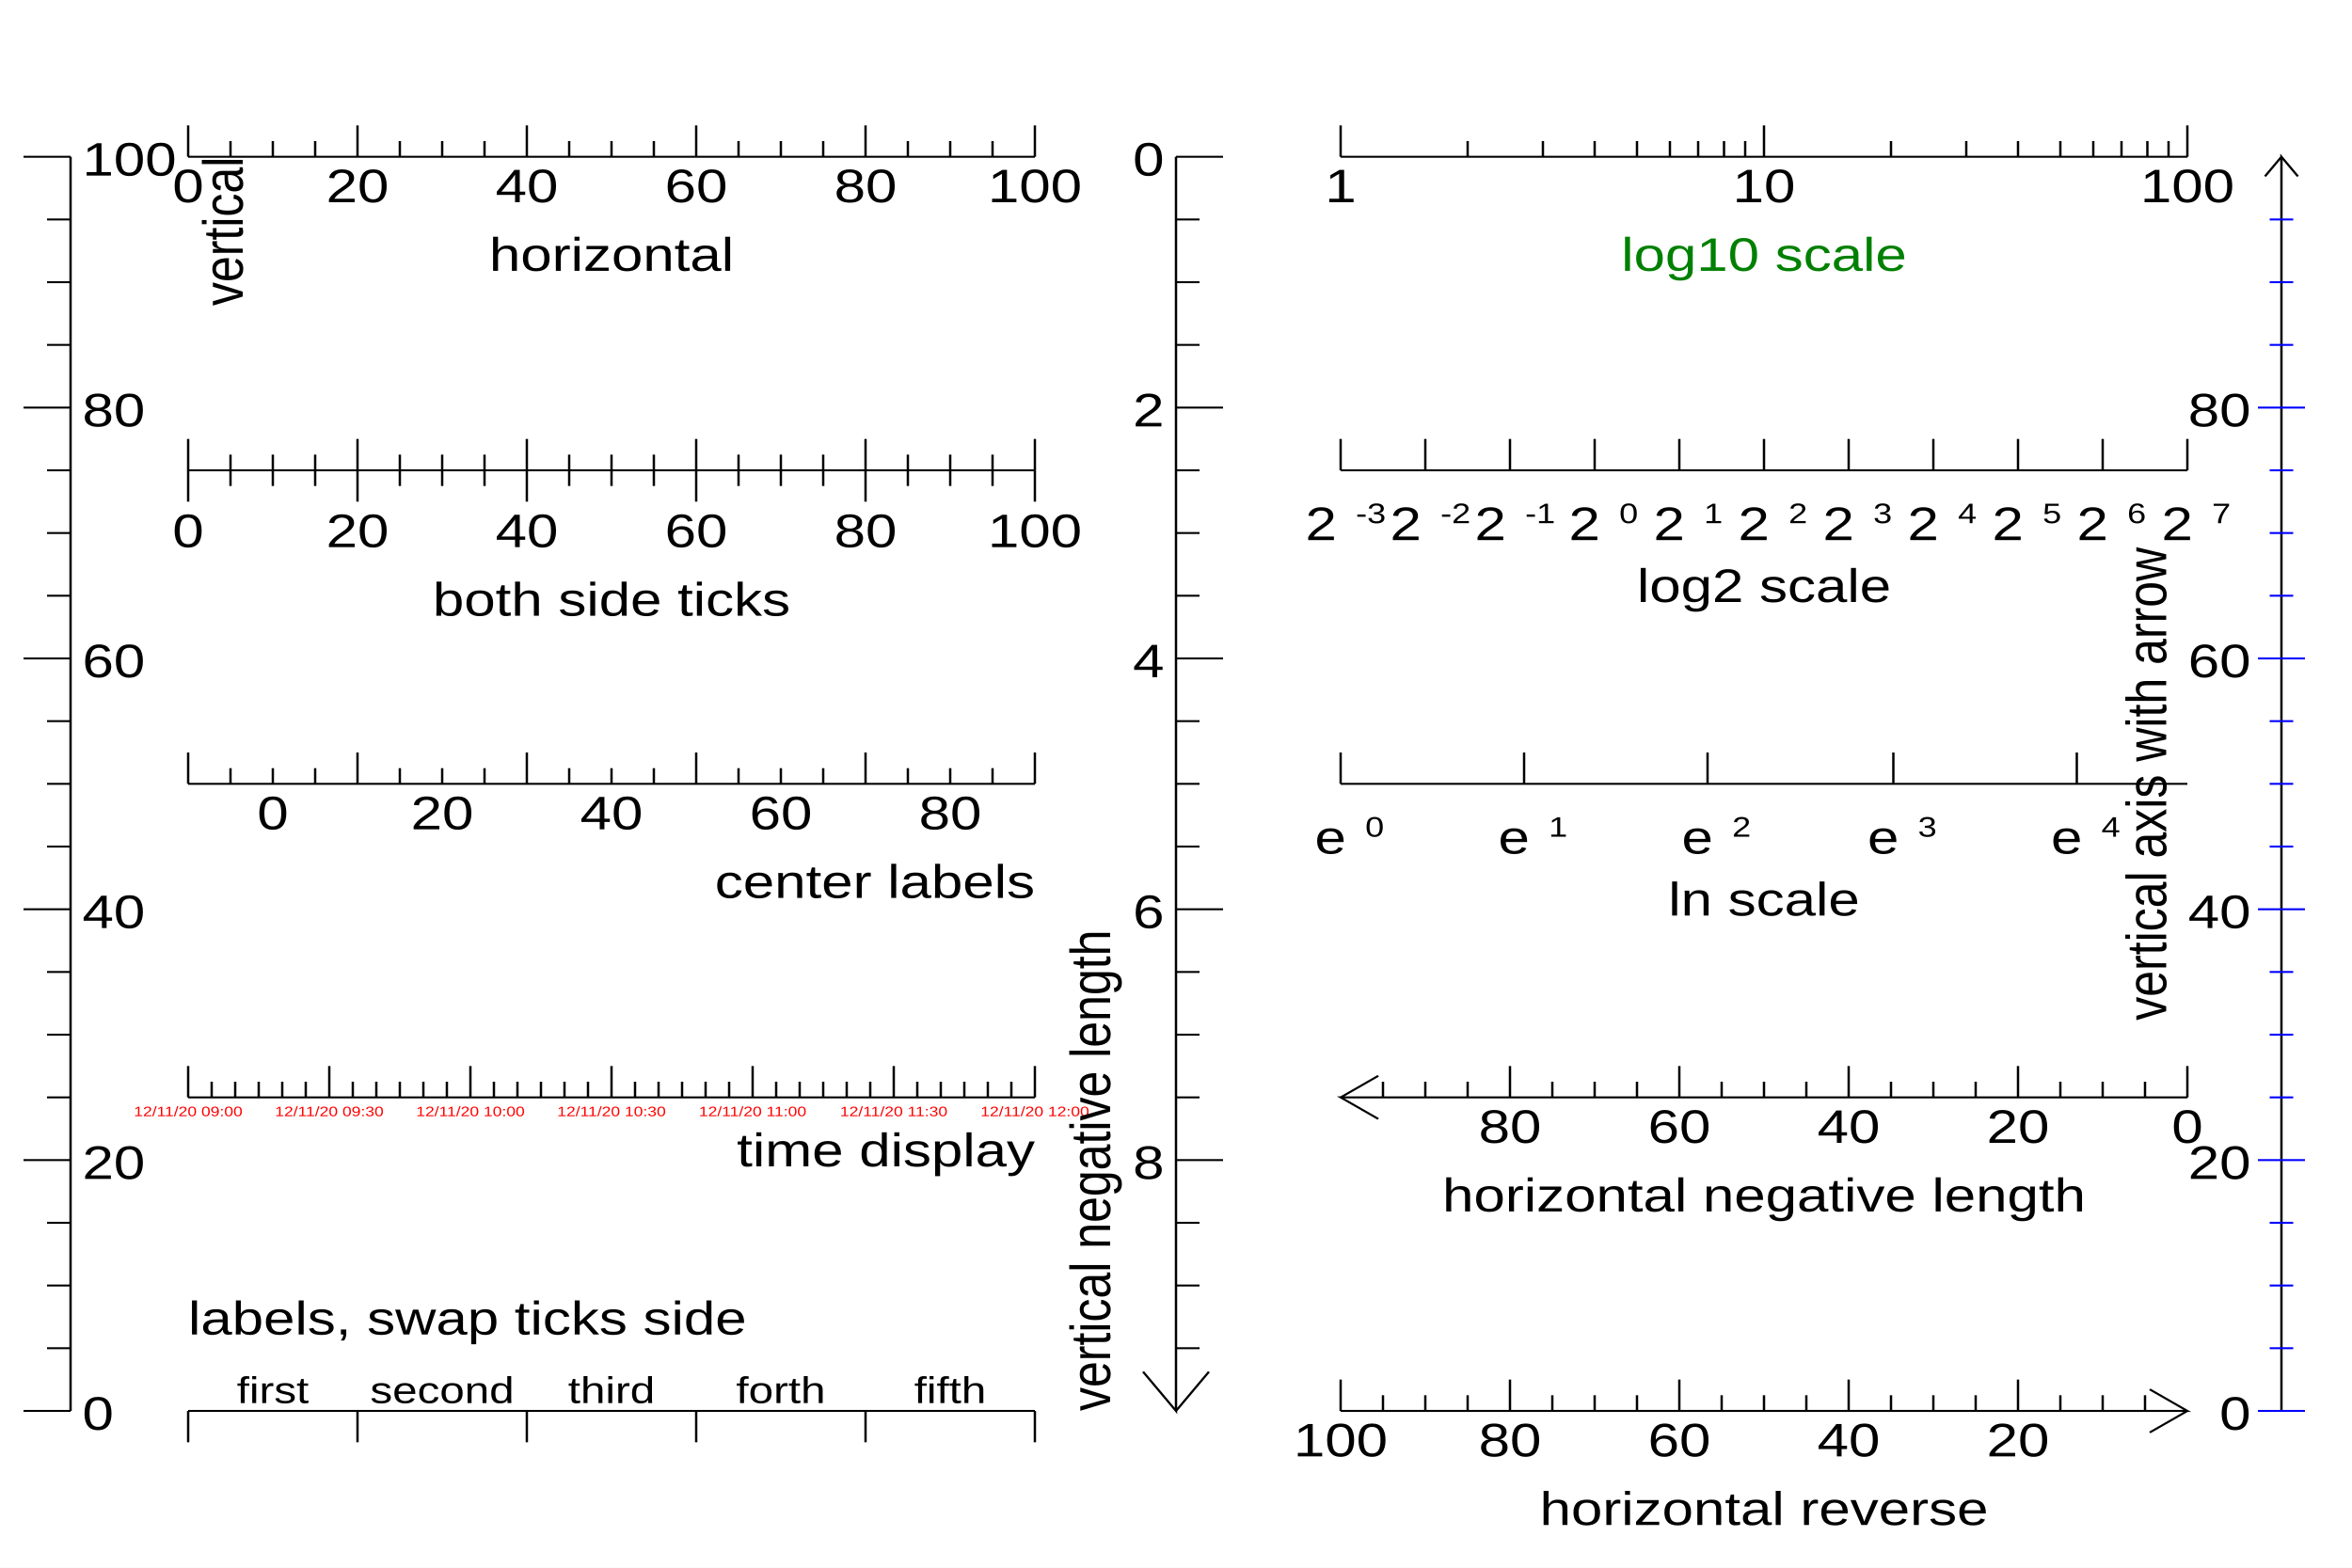
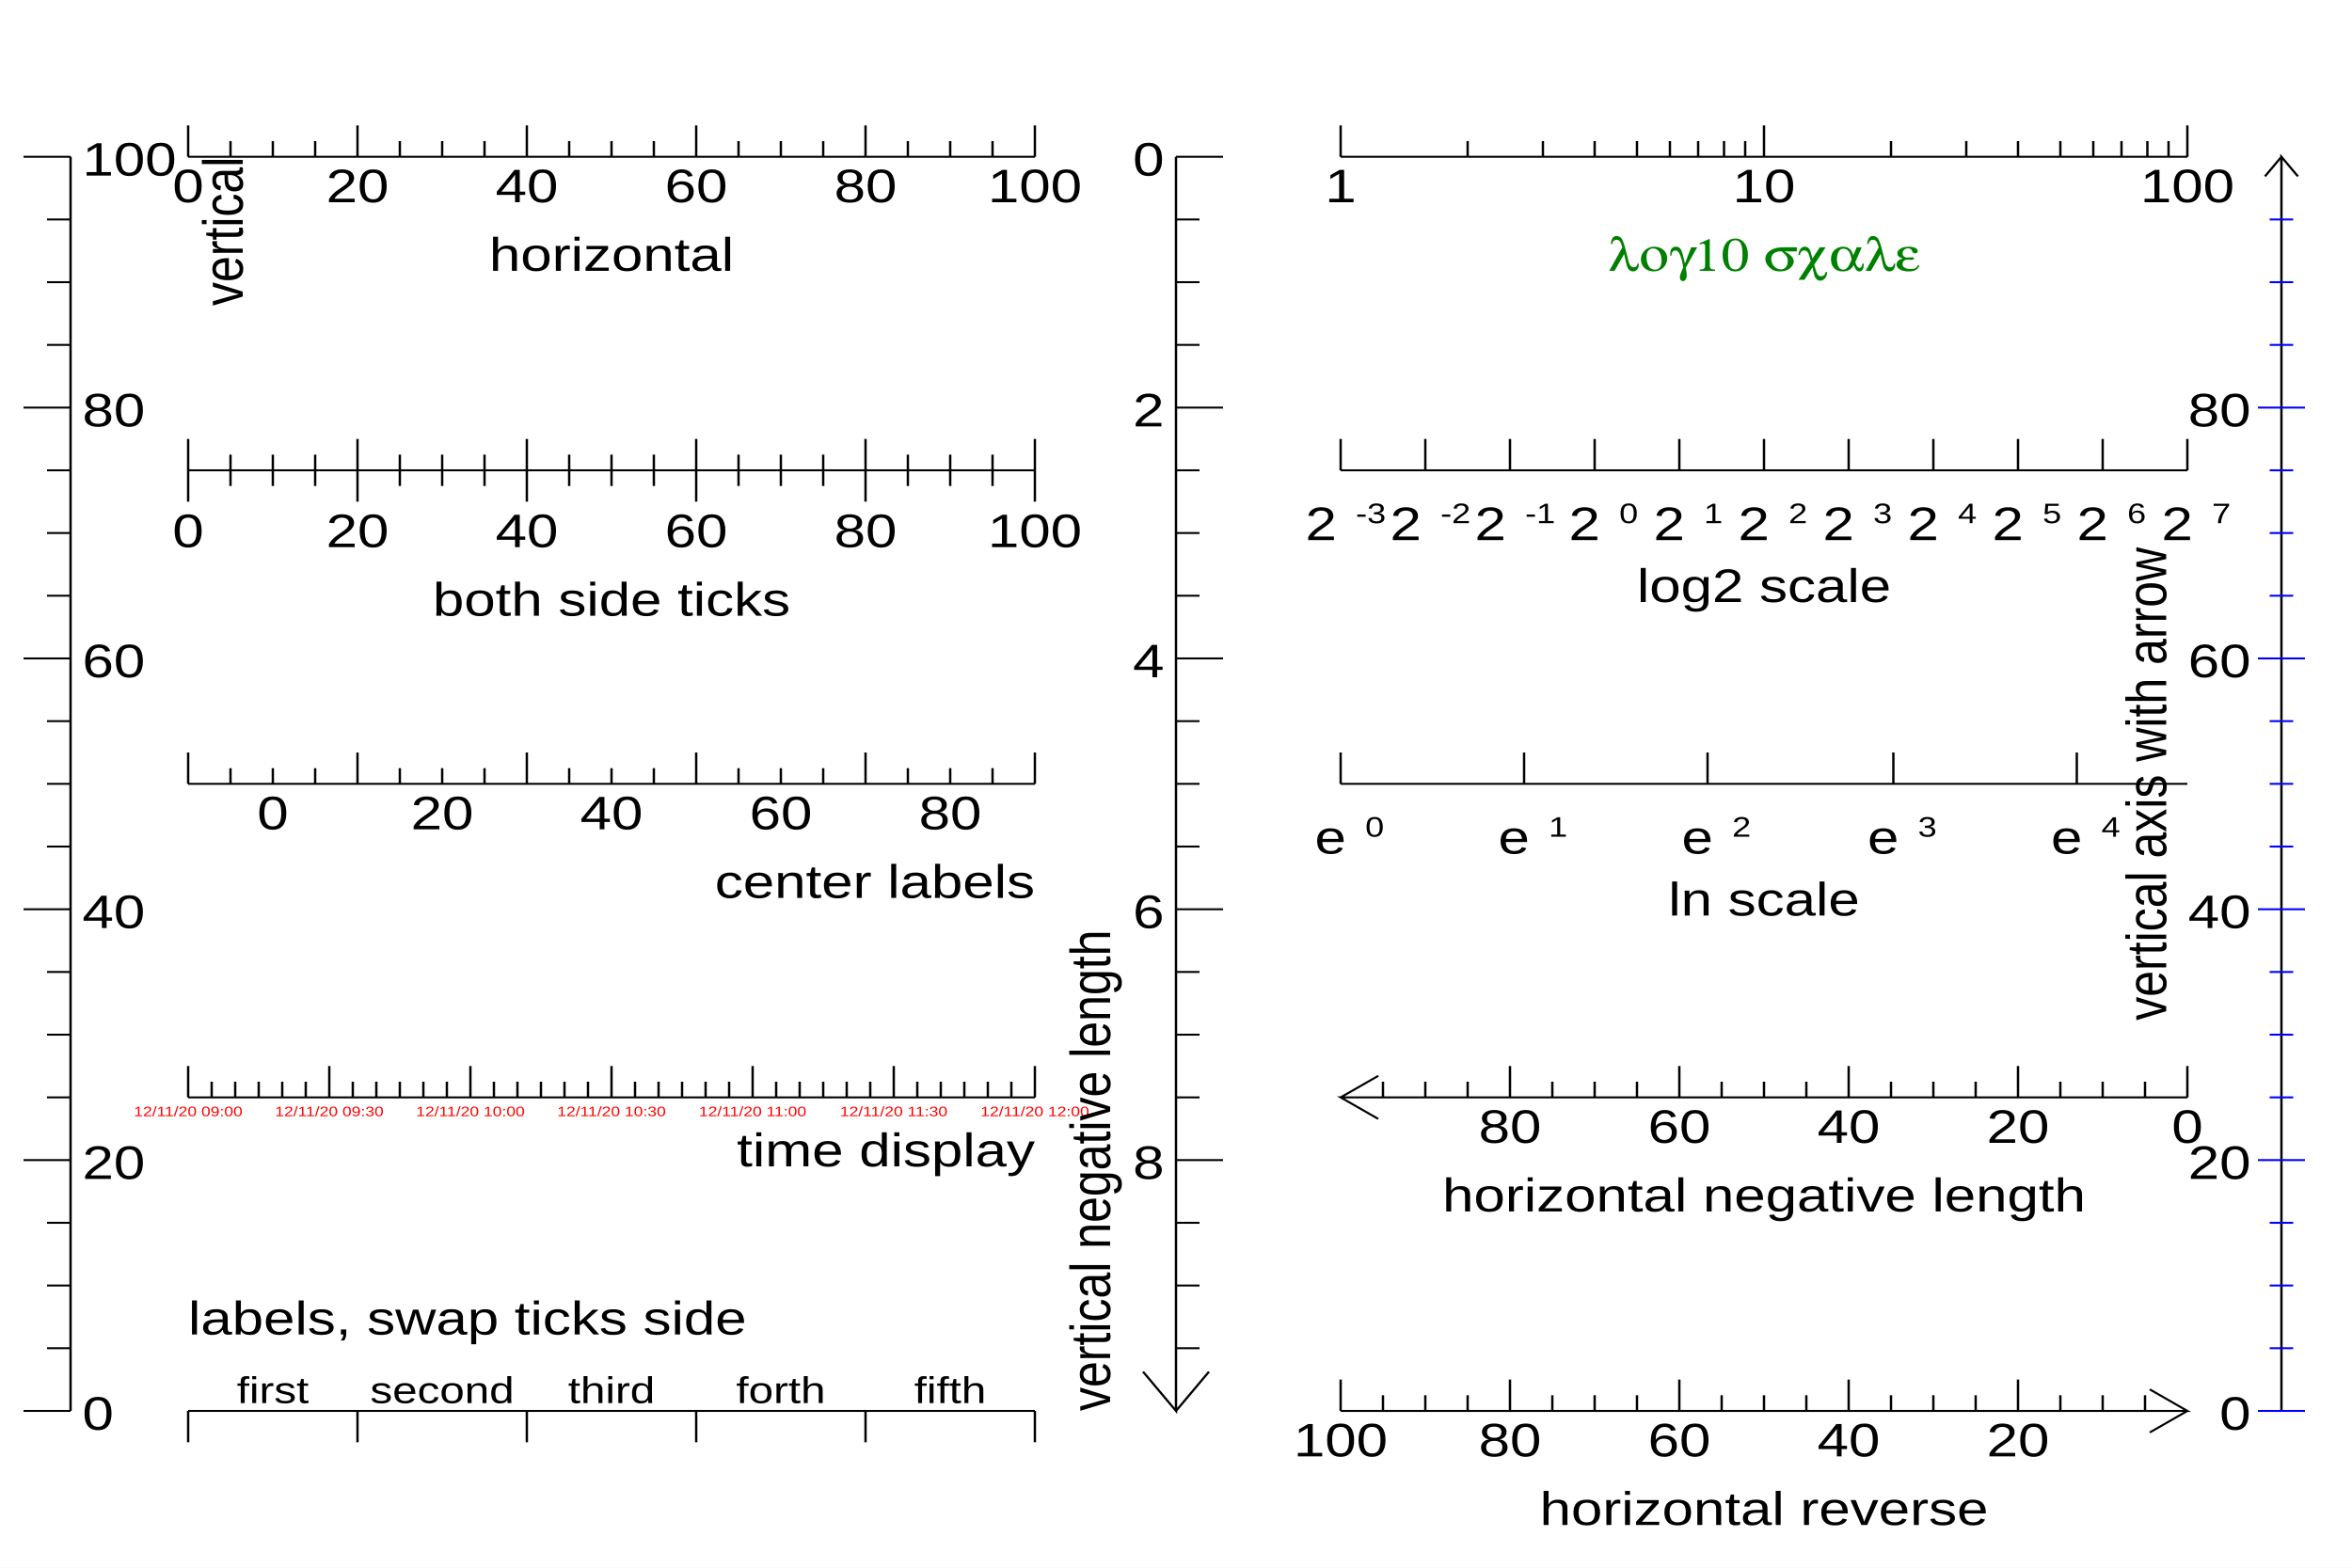
<svg xmlns="http://www.w3.org/2000/svg" width="1200" height="800" viewBox="0 0 1000 800" preserveAspectRatio="none">
  <rect x="0" y="0" width="1000" height="800" style="fill: white;" />
  <g>
    <g objname="name" objtype="ROOT::Experimental::RAxisDrawable" transform="translate(30,720)">
      <path d="M0,0v-640" style="stroke: black; stroke-width: 1;" />
      <path d="M0,0h-20m20,-32h-10m10,-32h-10m10,-32h-10m10,-32h-20m20,-32h-10m10,-32h-10m10,-32h-10m10,-32h-20m20,-32h-10m10,-32h-10m10,-32h-10m10,-32h-20m20,-32h-10m10,-32h-10m10,-32h-10m10,-32h-20m20,-32h-10m10,-32h-10m10,-32h-10m10,-32h-20" style="stroke: black;" />
      <g font-family="Arial" font-size="24" space="preserve">
        <text text-anchor="start" dy=".4em" transform="translate(5,0)">
     0
    </text>
        <text text-anchor="start" dy=".4em" transform="translate(5,-128)">
     20
    </text>
        <text text-anchor="start" dy=".4em" transform="translate(5,-256)">
     40
    </text>
        <text text-anchor="start" dy=".4em" transform="translate(5,-384)">
     60
    </text>
        <text text-anchor="start" dy=".4em" transform="translate(5,-512)">
     80
    </text>
        <text text-anchor="start" dy=".4em" transform="translate(5,-640)">
     100
    </text>
      </g>
      <g font-family="Arial" font-size="24" space="preserve" transform="translate(54,-640)">
        <text text-anchor="end" dy=".8em" transform=" rotate(270)">
     vertical
    </text>
      </g>
    </g>
    <g objname="name" objtype="ROOT::Experimental::RAxisDrawable" transform="translate(80,80)">
      <path d="M0,0h360" style="stroke: black; stroke-width: 1;" />
      <path d="M0,-16v16m18,-8v8m18,-8v8m18,-8v8m18,-16v16m18,-8v8m18,-8v8m18,-8v8m18,-16v16m18,-8v8m18,-8v8m18,-8v8m18,-16v16m18,-8v8m18,-8v8m18,-8v8m18,-16v16m18,-8v8m18,-8v8m18,-8v8m18,-16v16" style="stroke: black;" />
      <g font-family="Arial" font-size="24" space="preserve">
        <text text-anchor="middle" dy=".8em" transform="translate(0,4)">
     0
    </text>
        <text text-anchor="middle" dy=".8em" transform="translate(72,4)">
     20
    </text>
        <text text-anchor="middle" dy=".8em" transform="translate(144,4)">
     40
    </text>
        <text text-anchor="middle" dy=".8em" transform="translate(216,4)">
     60
    </text>
        <text text-anchor="middle" dy=".8em" transform="translate(288,4)">
     80
    </text>
        <text text-anchor="middle" dy=".8em" transform="translate(360,4)">
     100
    </text>
      </g>
      <g font-family="Arial" font-size="24" space="preserve" transform="translate(180,39)">
        <text text-anchor="middle" dy=".8em">
     horizontal
    </text>
      </g>
    </g>
    <g objname="name" objtype="ROOT::Experimental::RAxisDrawable" transform="translate(80,240)">
      <path d="M0,0h360" style="stroke: black; stroke-width: 1;" />
      <path d="M0,-16v32m18,-24v16m18,-16v16m18,-16v16m18,-24v32m18,-24v16m18,-16v16m18,-16v16m18,-24v32m18,-24v16m18,-16v16m18,-16v16m18,-24v32m18,-24v16m18,-16v16m18,-16v16m18,-24v32m18,-24v16m18,-16v16m18,-16v16m18,-24v32" style="stroke: black;" />
      <g font-family="Arial" font-size="24" space="preserve">
        <text text-anchor="middle" dy=".8em" transform="translate(0,20)">
     0
    </text>
        <text text-anchor="middle" dy=".8em" transform="translate(72,20)">
     20
    </text>
        <text text-anchor="middle" dy=".8em" transform="translate(144,20)">
     40
    </text>
        <text text-anchor="middle" dy=".8em" transform="translate(216,20)">
     60
    </text>
        <text text-anchor="middle" dy=".8em" transform="translate(288,20)">
     80
    </text>
        <text text-anchor="middle" dy=".8em" transform="translate(360,20)">
     100
    </text>
      </g>
      <g font-family="Arial" font-size="24" space="preserve" transform="translate(180,55)">
        <text text-anchor="middle" dy=".8em">
     both side ticks
    </text>
      </g>
    </g>
    <g objname="name" objtype="ROOT::Experimental::RAxisDrawable" transform="translate(80,400)">
      <path d="M0,0h360" style="stroke: black; stroke-width: 1;" />
      <path d="M0,-16v16m18,-8v8m18,-8v8m18,-8v8m18,-16v16m18,-8v8m18,-8v8m18,-8v8m18,-16v16m18,-8v8m18,-8v8m18,-8v8m18,-16v16m18,-8v8m18,-8v8m18,-8v8m18,-16v16m18,-8v8m18,-8v8m18,-8v8m18,-16v16" style="stroke: black;" />
      <g font-family="Arial" font-size="24" space="preserve">
        <text text-anchor="middle" dy=".8em" transform="translate(36,4)">
     0
    </text>
        <text text-anchor="middle" dy=".8em" transform="translate(108,4)">
     20
    </text>
        <text text-anchor="middle" dy=".8em" transform="translate(180,4)">
     40
    </text>
        <text text-anchor="middle" dy=".8em" transform="translate(252,4)">
     60
    </text>
        <text text-anchor="middle" dy=".8em" transform="translate(324,4)">
     80
    </text>
      </g>
      <g font-family="Arial" font-size="24" space="preserve" transform="translate(360,39)">
        <text text-anchor="end" dy=".8em">
     center labels
    </text>
      </g>
    </g>
    <g objname="name" objtype="ROOT::Experimental::RAxisDrawable" transform="translate(80,560)">
      <path d="M0,0h360" style="stroke: black; stroke-width: 1;" />
      <path d="M0,-16v16m10,-8v8m10,-8v8m10,-8v8m10,-8v8m10,-8v8m10,-16v16m10,-8v8m10,-8v8m10,-8v8m10,-8v8m10,-8v8m10,-16v16m10,-8v8m10,-8v8m10,-8v8m10,-8v8m10,-8v8m10,-16v16m10,-8v8m10,-8v8m10,-8v8m10,-8v8m10,-8v8m10,-16v16m10,-8v8m10,-8v8m10,-8v8m10,-8v8m10,-8v8m10,-16v16m10,-8v8m10,-8v8m10,-8v8m10,-8v8m10,-8v8m10,-16v16" style="stroke: black;" />
      <g font-family="Arial" font-size="7" space="preserve">
        <text fill="#FF0000" text-anchor="middle" dy=".8em" transform="translate(0,4)">
     12/11/20 09:00
    </text>
        <text fill="#FF0000" text-anchor="middle" dy=".8em" transform="translate(60,4)">
     12/11/20 09:30
    </text>
        <text fill="#FF0000" text-anchor="middle" dy=".8em" transform="translate(120,4)">
     12/11/20 10:00
    </text>
        <text fill="#FF0000" text-anchor="middle" dy=".8em" transform="translate(180,4)">
     12/11/20 10:30
    </text>
        <text fill="#FF0000" text-anchor="middle" dy=".8em" transform="translate(240,4)">
     12/11/20 11:00
    </text>
        <text fill="#FF0000" text-anchor="middle" dy=".8em" transform="translate(300,4)">
     12/11/20 11:30
    </text>
        <text fill="#FF0000" text-anchor="middle" dy=".8em" transform="translate(360,4)">
     12/11/20 12:00
    </text>
      </g>
      <g font-family="Arial" font-size="24" space="preserve" transform="translate(360,16)">
        <text text-anchor="end" dy=".8em">
     time display
    </text>
      </g>
    </g>
    <g objname="name" objtype="ROOT::Experimental::RAxisLabelsDrawable" transform="translate(80,720)">
      <path d="M0,0h360" style="stroke: black; stroke-width: 1;" />
      <path d="M0,0v16m72,-16v16m72,-16v16m72,-16v16m72,-16v16m72,-16v16" style="stroke: black;" />
      <g font-family="Arial" font-size="19" space="preserve">
        <text text-anchor="middle" transform="translate(36,-4)">
     first
    </text>
        <text text-anchor="middle" transform="translate(108,-4)">
     second
    </text>
        <text text-anchor="middle" transform="translate(180,-4)">
     third
    </text>
        <text text-anchor="middle" transform="translate(252,-4)">
     forth
    </text>
        <text text-anchor="middle" transform="translate(324,-4)">
     fifth
    </text>
      </g>
      <g font-family="Arial" font-size="24" space="preserve" transform="translate(0,-39)">
        <text text-anchor="begin">
     labels, swap ticks side
    </text>
      </g>
    </g>
    <g objname="name" objtype="ROOT::Experimental::RAxisDrawable" transform="translate(500,80)">
      <path d="M0,0v640l-14,-20M0,640l14,-20" style="stroke: black; stroke-width: 1; fill: none;" />
      <path d="M20,0h-20m10,32h-10m10,32h-10m10,32h-10m20,32h-20m10,32h-10m10,32h-10m10,32h-10m20,32h-20m10,32h-10m10,32h-10m10,32h-10m20,32h-20m10,32h-10m10,32h-10m10,32h-10m20,32h-20m10,32h-10m10,32h-10m10,32h-10" style="stroke: black;" />
      <g font-family="Arial" font-size="24" space="preserve">
        <text text-anchor="end" dy=".4em" transform="translate(-5,0)">
     0
    </text>
        <text text-anchor="end" dy=".4em" transform="translate(-5,128)">
     2
    </text>
        <text text-anchor="end" dy=".4em" transform="translate(-5,256)">
     4
    </text>
        <text text-anchor="end" dy=".4em" transform="translate(-5,384)">
     6
    </text>
        <text text-anchor="end" dy=".4em" transform="translate(-5,512)">
     8
    </text>
      </g>
      <g font-family="Arial" font-size="24" space="preserve" transform="translate(-28,640)">
        <text text-anchor="begin" transform=" rotate(270)">
     vertical negative length
    </text>
      </g>
    </g>
    <g objname="name" objtype="ROOT::Experimental::RAxisDrawable" transform="translate(570,80)">
      <path d="M0,0h360" style="stroke: black; stroke-width: 1;" />
      <path d="M0,-16v16m54,-8v8m32,-8v8m22,-8v8m18,-8v8m14,-8v8m12,-8v8m11,-8v8m9,-8v8m8,-16v16m54,-8v8m32,-8v8m22,-8v8m18,-8v8m14,-8v8m12,-8v8m11,-8v8m9,-8v8m8,-16v16" style="stroke: black;" />
      <g font-family="Arial" font-size="24" space="preserve">
        <text text-anchor="middle" dy=".8em" transform="translate(0,4)">
     1
    </text>
        <text text-anchor="middle" dy=".8em" transform="translate(180,4)">
     10
    </text>
        <text text-anchor="middle" dy=".8em" transform="translate(360,4)">
     100
    </text>
      </g>
-       <g font-family="Arial" font-size="24" space="preserve" transform="translate(180,39)">
+       <g font-family="Symbol" font-size="24" space="preserve" transform="translate(180,39)">
        <text fill="#008000" text-anchor="middle" dy=".8em">
     log10 scale
    </text>
      </g>
    </g>
    <g objname="name" objtype="ROOT::Experimental::RAxisDrawable" transform="translate(570,240)">
      <path d="M0,0h360" style="stroke: black; stroke-width: 1;" />
      <path d="M0,-16v16m36,-16v16m36,-16v16m36,-16v16m36,-16v16m36,-16v16m36,-16v16m36,-16v16m36,-16v16m36,-16v16m36,-16v16" style="stroke: black;" />
      <g font-family="Arial" font-size="24" space="preserve">
        <text text-anchor="start" transform="translate(-15,38)">
          <tspan dy="-.1em">
      2
     </tspan>
          <tspan font-size="60%" dx=".1em" dy="-.6em">
      -3
     </tspan>
        </text>
        <text text-anchor="start" transform="translate(21,38)">
          <tspan dy="-.1em">
      2
     </tspan>
          <tspan font-size="60%" dx=".1em" dy="-.6em">
      -2
     </tspan>
        </text>
        <text text-anchor="start" transform="translate(57,38)">
          <tspan dy="-.1em">
      2
     </tspan>
          <tspan font-size="60%" dx=".1em" dy="-.6em">
      -1
     </tspan>
        </text>
        <text text-anchor="start" transform="translate(97,38)">
          <tspan dy="-.1em">
      2
     </tspan>
          <tspan font-size="60%" dx=".1em" dy="-.6em">
      0
     </tspan>
        </text>
        <text text-anchor="start" transform="translate(133,38)">
          <tspan dy="-.1em">
      2
     </tspan>
          <tspan font-size="60%" dx=".1em" dy="-.6em">
      1
     </tspan>
        </text>
        <text text-anchor="start" transform="translate(169,38)">
          <tspan dy="-.1em">
      2
     </tspan>
          <tspan font-size="60%" dx=".1em" dy="-.6em">
      2
     </tspan>
        </text>
        <text text-anchor="start" transform="translate(205,38)">
          <tspan dy="-.1em">
      2
     </tspan>
          <tspan font-size="60%" dx=".1em" dy="-.6em">
      3
     </tspan>
        </text>
        <text text-anchor="start" transform="translate(241,38)">
          <tspan dy="-.1em">
      2
     </tspan>
          <tspan font-size="60%" dx=".1em" dy="-.6em">
      4
     </tspan>
        </text>
        <text text-anchor="start" transform="translate(277,38)">
          <tspan dy="-.1em">
      2
     </tspan>
          <tspan font-size="60%" dx=".1em" dy="-.6em">
      5
     </tspan>
        </text>
        <text text-anchor="start" transform="translate(313,38)">
          <tspan dy="-.1em">
      2
     </tspan>
          <tspan font-size="60%" dx=".1em" dy="-.6em">
      6
     </tspan>
        </text>
        <text text-anchor="start" transform="translate(349,38)">
          <tspan dy="-.1em">
      2
     </tspan>
          <tspan font-size="60%" dx=".1em" dy="-.6em">
      7
     </tspan>
        </text>
      </g>
      <g font-family="Arial" font-size="24" space="preserve" transform="translate(180,48)">
        <text text-anchor="middle" dy=".8em">
     log2 scale
    </text>
      </g>
    </g>
    <g objname="name" objtype="ROOT::Experimental::RAxisDrawable" transform="translate(570,400)">
      <path d="M0,0h360" style="stroke: black; stroke-width: 1;" />
      <path d="M0,-16v16m78,-16v16m78,-16v16m79,-16v16m78,-16v16" style="stroke: black;" />
      <g font-family="Arial" font-size="24" space="preserve">
        <text text-anchor="start" transform="translate(-11,38)">
          <tspan dy="-.1em">
      e
     </tspan>
          <tspan font-size="60%" dx=".1em" dy="-.6em">
      0
     </tspan>
        </text>
        <text text-anchor="start" transform="translate(67,38)">
          <tspan dy="-.1em">
      e
     </tspan>
          <tspan font-size="60%" dx=".1em" dy="-.6em">
      1
     </tspan>
        </text>
        <text text-anchor="start" transform="translate(145,38)">
          <tspan dy="-.1em">
      e
     </tspan>
          <tspan font-size="60%" dx=".1em" dy="-.6em">
      2
     </tspan>
        </text>
        <text text-anchor="start" transform="translate(224,38)">
          <tspan dy="-.1em">
      e
     </tspan>
          <tspan font-size="60%" dx=".1em" dy="-.6em">
      3
     </tspan>
        </text>
        <text text-anchor="start" transform="translate(302,38)">
          <tspan dy="-.1em">
      e
     </tspan>
          <tspan font-size="60%" dx=".1em" dy="-.6em">
      4
     </tspan>
        </text>
      </g>
      <g font-family="Arial" font-size="24" space="preserve" transform="translate(180,48)">
        <text text-anchor="middle" dy=".8em">
     ln scale
    </text>
      </g>
    </g>
    <g objname="name" objtype="ROOT::Experimental::RAxisDrawable" transform="translate(930,560)">
      <path d="M0,0h-360l16,11M-360,0l16,-11" style="stroke: black; stroke-width: 1; fill: none;" />
      <path d="M0,-16v16m-18,-8v8m-18,-8v8m-18,-8v8m-18,-16v16m-18,-8v8m-18,-8v8m-18,-8v8m-18,-16v16m-18,-8v8m-18,-8v8m-18,-8v8m-18,-16v16m-18,-8v8m-18,-8v8m-18,-8v8m-18,-16v16m-18,-8v8m-18,-8v8m-18,-8v8" style="stroke: black;" />
      <g font-family="Arial" font-size="24" space="preserve">
        <text text-anchor="middle" dy=".8em" transform="translate(0,4)">
     0
    </text>
        <text text-anchor="middle" dy=".8em" transform="translate(-72,4)">
     20
    </text>
        <text text-anchor="middle" dy=".8em" transform="translate(-144,4)">
     40
    </text>
        <text text-anchor="middle" dy=".8em" transform="translate(-216,4)">
     60
    </text>
        <text text-anchor="middle" dy=".8em" transform="translate(-288,4)">
     80
    </text>
      </g>
      <g font-family="Arial" font-size="24" space="preserve" transform="translate(-180,39)">
        <text text-anchor="middle" dy=".8em">
     horizontal negative length
    </text>
      </g>
    </g>
    <g objname="name" objtype="ROOT::Experimental::RAxisDrawable" transform="translate(570,720)">
      <path d="M0,0h360l-16,-11M360,0l-16,11" style="stroke: black; stroke-width: 1; fill: none;" />
      <path d="M342,-8v8m-18,-8v8m-18,-8v8m-18,-16v16m-18,-8v8m-18,-8v8m-18,-8v8m-18,-16v16m-18,-8v8m-18,-8v8m-18,-8v8m-18,-16v16m-18,-8v8m-18,-8v8m-18,-8v8m-18,-16v16m-18,-8v8m-18,-8v8m-18,-8v8m-18,-16v16" style="stroke: black;" />
      <g font-family="Arial" font-size="24" space="preserve">
        <text text-anchor="middle" dy=".8em" transform="translate(288,4)">
     20
    </text>
        <text text-anchor="middle" dy=".8em" transform="translate(216,4)">
     40
    </text>
        <text text-anchor="middle" dy=".8em" transform="translate(144,4)">
     60
    </text>
        <text text-anchor="middle" dy=".8em" transform="translate(72,4)">
     80
    </text>
        <text text-anchor="middle" dy=".8em" transform="translate(0,4)">
     100
    </text>
      </g>
      <g font-family="Arial" font-size="24" space="preserve" transform="translate(180,39)">
        <text text-anchor="middle" dy=".8em">
     horizontal reverse
    </text>
      </g>
    </g>
    <g objname="name" objtype="ROOT::Experimental::RAxisDrawable" transform="translate(970,720)">
      <path d="M0,0v-640l7,10M0,-640l-7,10" style="stroke: black; stroke-width: 1; fill: none;" />
      <path d="M10,0h-20m15,-32h-10m10,-32h-10m10,-32h-10m15,-32h-20m15,-32h-10m10,-32h-10m10,-32h-10m15,-32h-20m15,-32h-10m10,-32h-10m10,-32h-10m15,-32h-20m15,-32h-10m10,-32h-10m10,-32h-10m15,-32h-20m15,-32h-10m10,-32h-10m10,-32h-10" style="stroke: #0000FF;" />
      <g font-family="Arial" font-size="24" space="preserve">
        <text text-anchor="end" dy=".4em" transform="translate(-13,0)">
     0
    </text>
        <text text-anchor="end" dy=".4em" transform="translate(-13,-128)">
     20
    </text>
        <text text-anchor="end" dy=".4em" transform="translate(-13,-256)">
     40
    </text>
        <text text-anchor="end" dy=".4em" transform="translate(-13,-384)">
     60
    </text>
        <text text-anchor="end" dy=".4em" transform="translate(-13,-512)">
     80
    </text>
      </g>
      <g font-family="Arial" font-size="24" space="preserve" transform="translate(-49,-320)">
        <text text-anchor="middle" transform=" rotate(270)">
     vertical axis with arrow
    </text>
      </g>
    </g>
  </g>
</svg>
